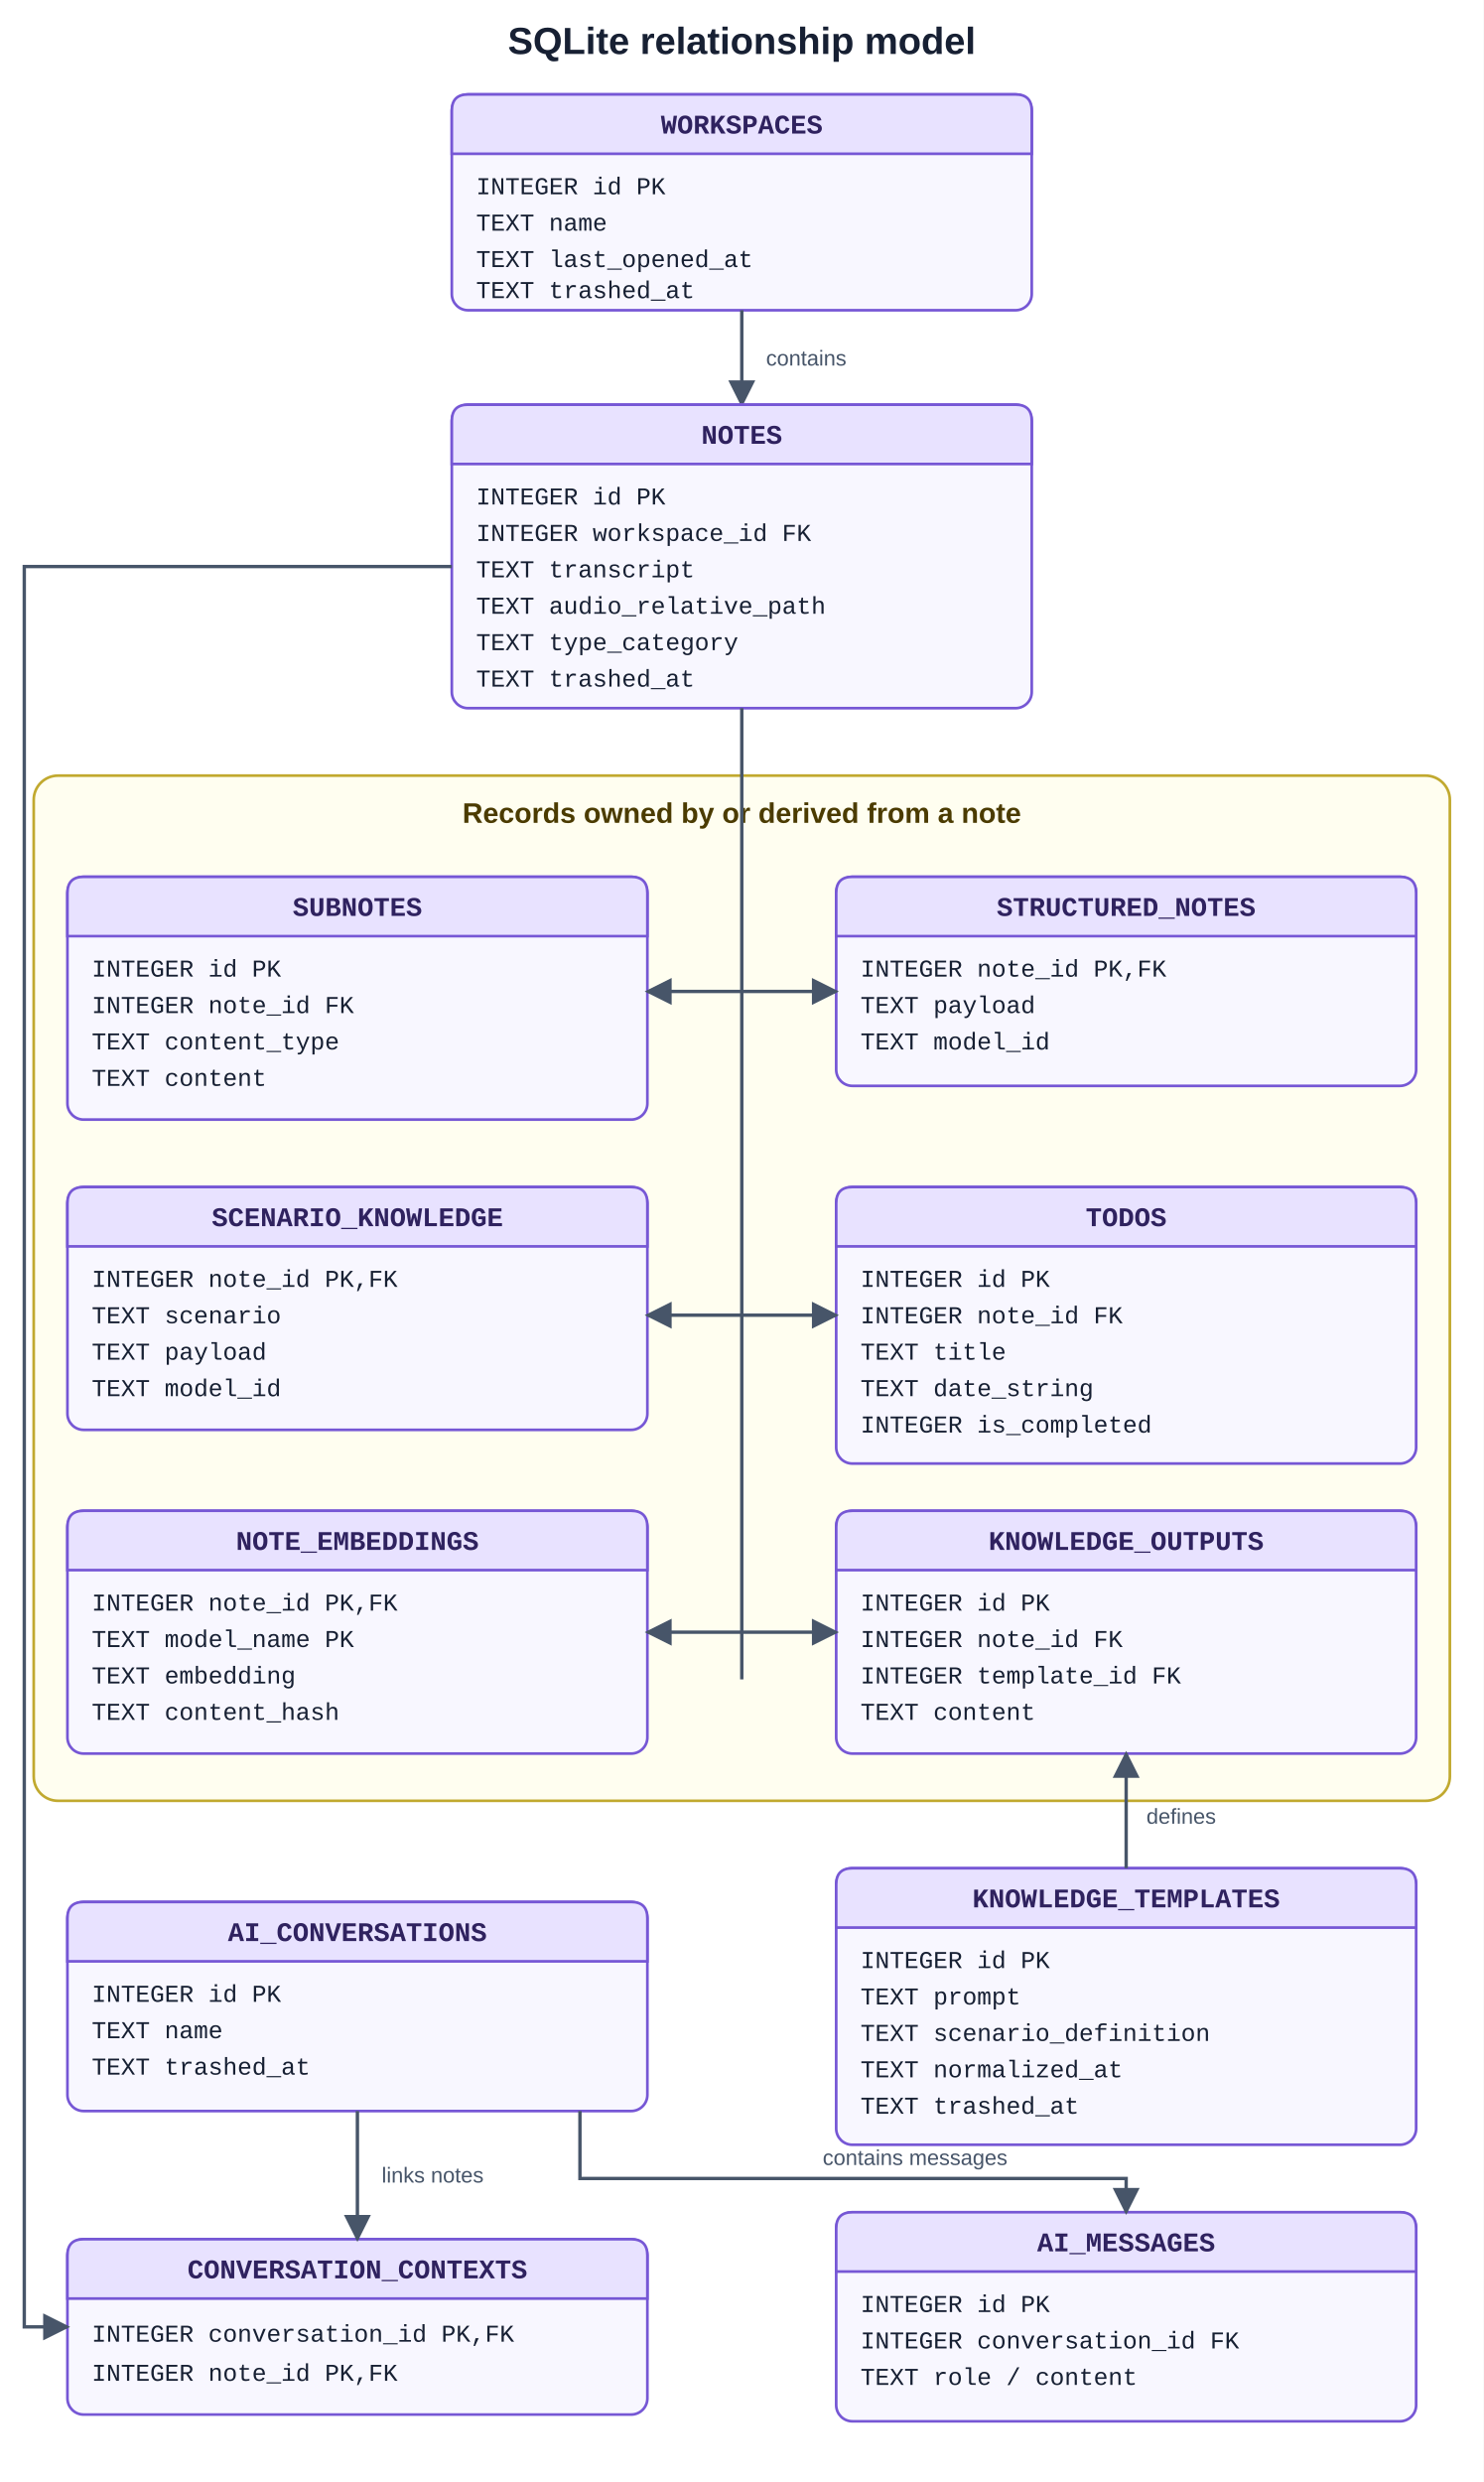
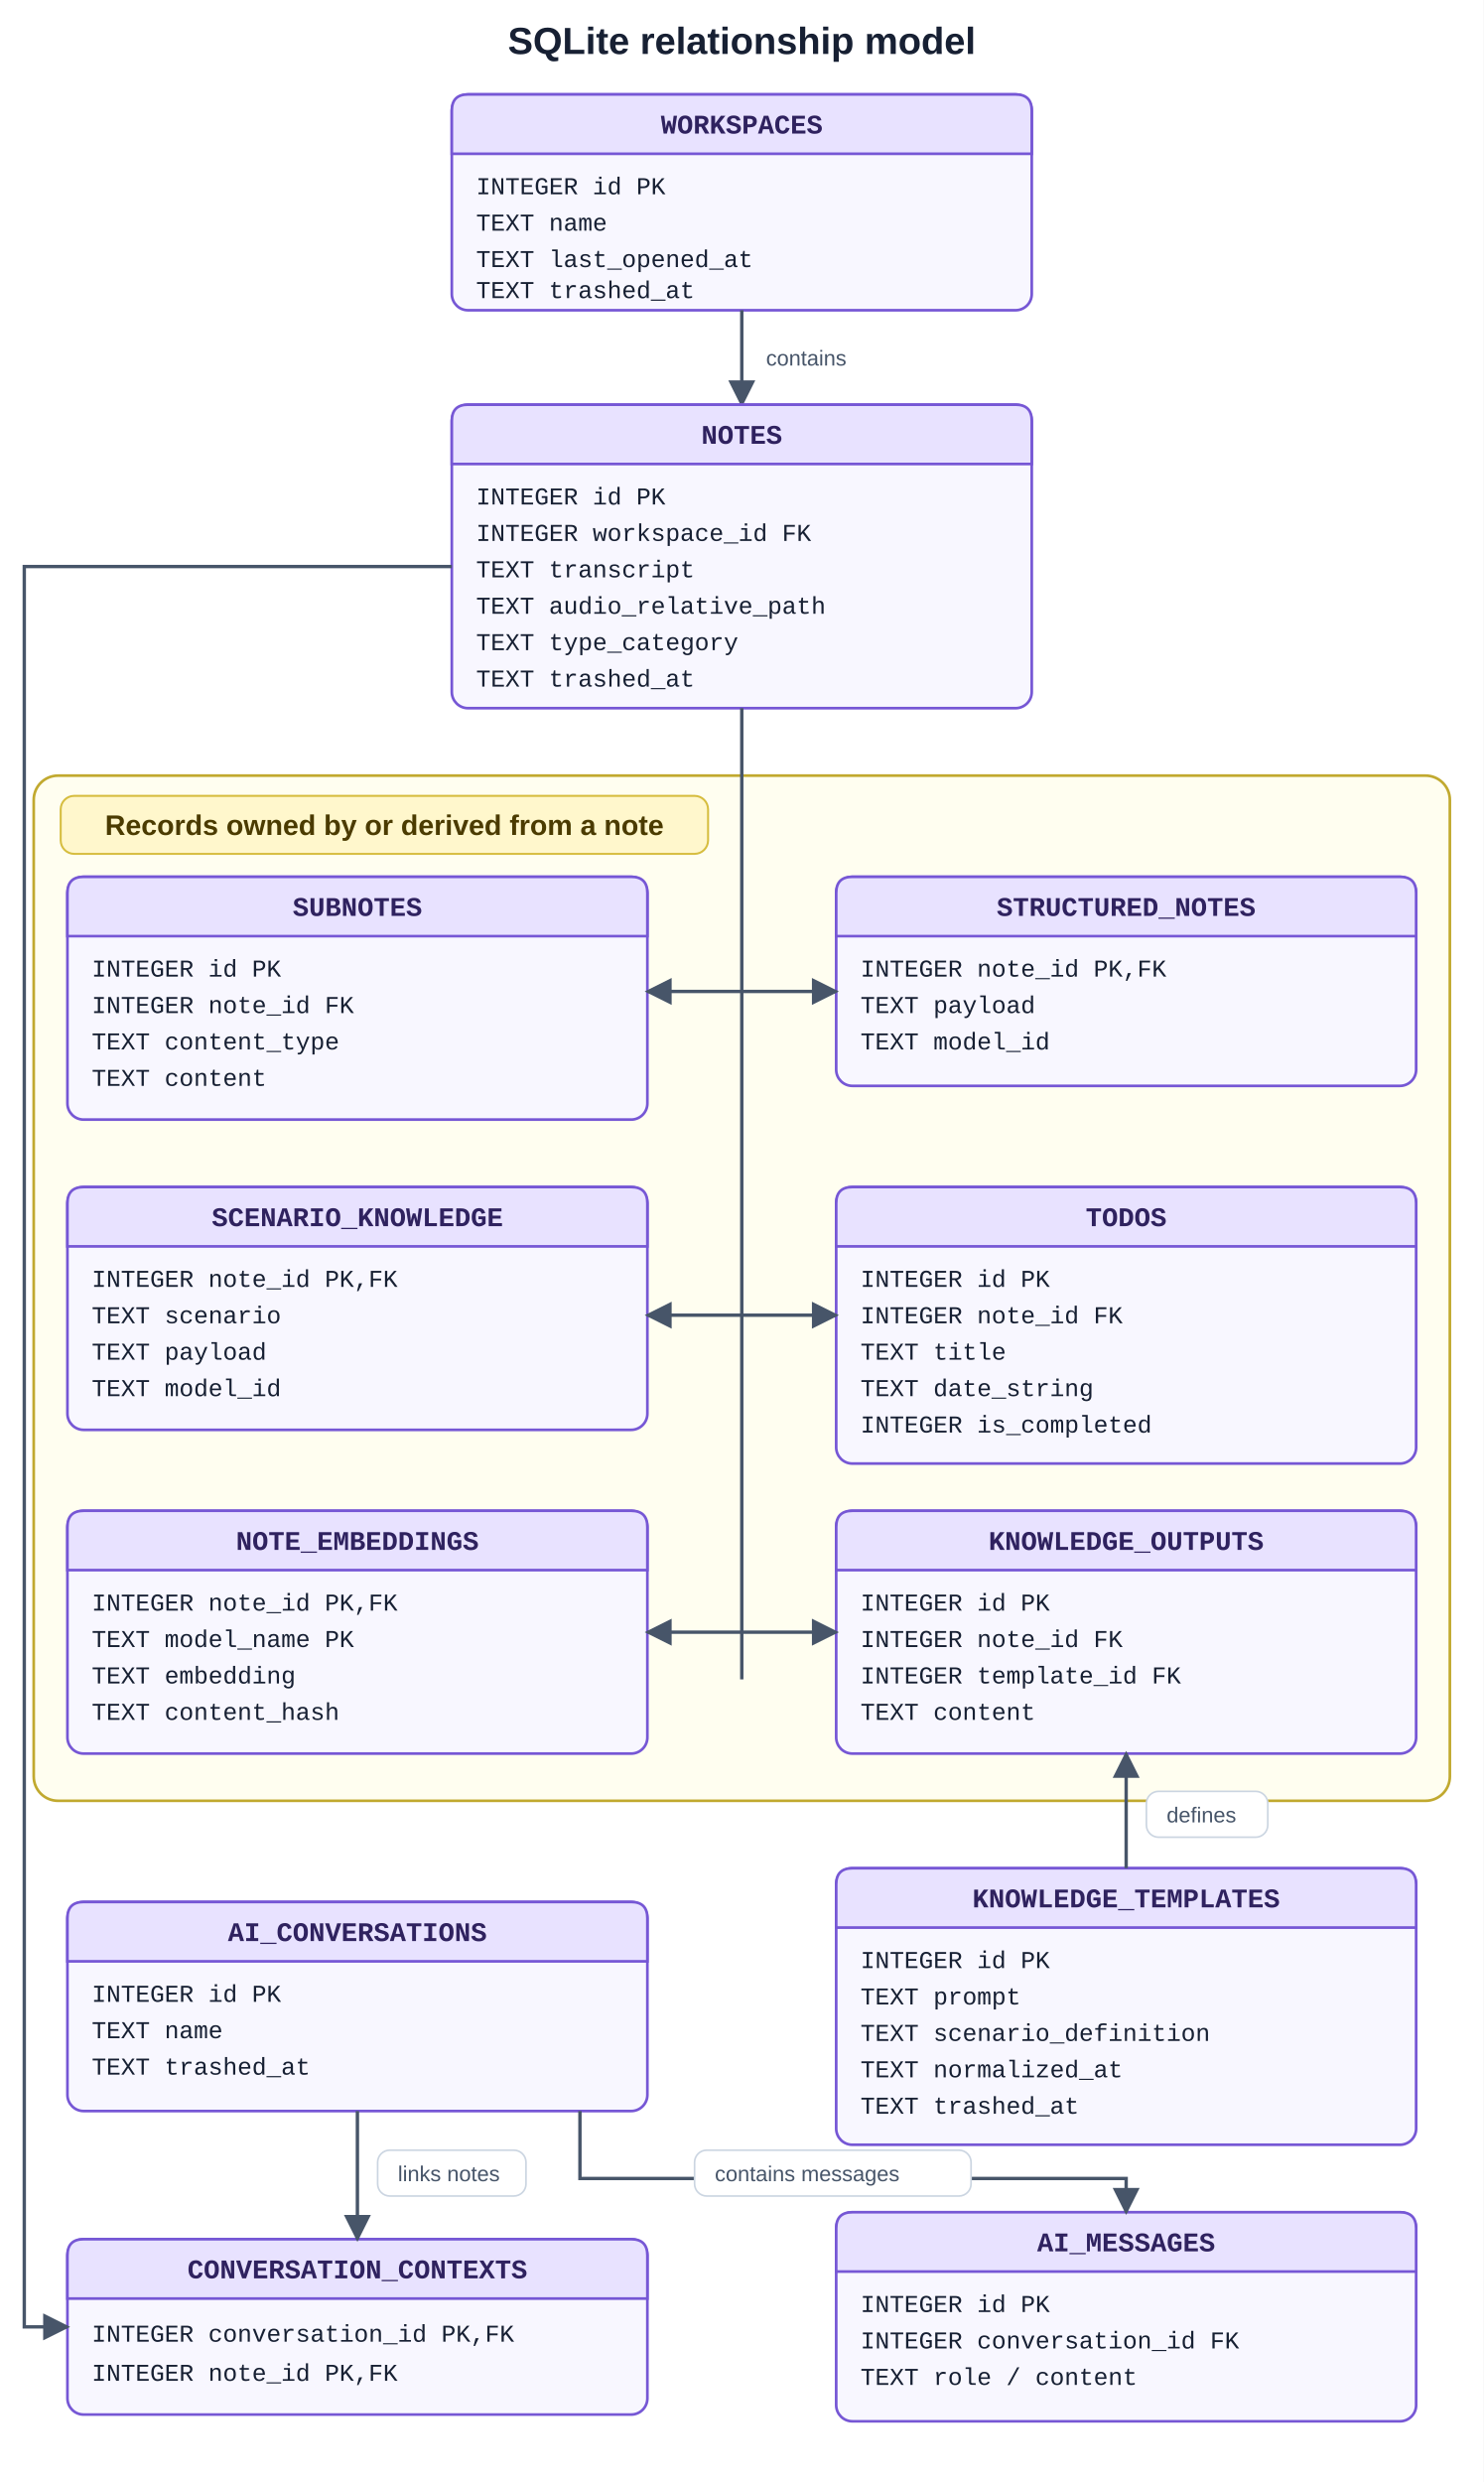
<svg xmlns="http://www.w3.org/2000/svg" viewBox="0 0 1100 1840" role="img" aria-labelledby="title desc">
  <defs>
    <marker id="arrow" viewBox="0 0 10 10" refX="9" refY="5" markerWidth="8" markerHeight="8" orient="auto-start-reverse">
      <path d="M 0 0 L 10 5 L 0 10 z" fill="#475569" />
    </marker>
    <style>
      .canvas { fill: #ffffff; }
      .group { fill: #fffef0; stroke: #c1a92f; stroke-width: 2; }
+       .group-tag { fill: #fff7cc; stroke: #d6bd3f; stroke-width: 1.5; }
+       .relation-tag { fill: #ffffff; stroke: #cbd5e1; stroke-width: 1.25; }
      .entity { fill: #f8f7ff; stroke: #7657d5; stroke-width: 2; }
      .header { fill: #e8e2ff; stroke: #7657d5; stroke-width: 2; }
      .heading { fill: #172033; font: 700 28px Arial, sans-serif; text-anchor: middle; }
      .group-title { fill: #4b3b00; font: 700 21px Arial, sans-serif; text-anchor: middle; }
      .entity-title { fill: #2f225f; font: 700 20px "Courier New", monospace; text-anchor: middle; }
      .field { fill: #172033; font: 18px "Courier New", monospace; }
      .relation { fill: #475569; font: 16px Arial, sans-serif; }
      .link { fill: none; stroke: #475569; stroke-width: 2.5; }
      .arrow { fill: none; stroke: #475569; stroke-width: 2.5; marker-end: url(#arrow); }
    </style>
  </defs>
  <rect class="canvas" width="1100" height="1840" />
  <text class="heading" x="550" y="40">SQLite relationship model</text>
  <g transform="translate(335 70)">
    <rect class="entity" width="430" height="160" rx="12" />
    <path class="header" d="M 12 0 H 418 Q 430 0 430 12 V 44 H 0 V 12 Q 0 0 12 0 Z" />
    <text class="entity-title" x="215" y="29">WORKSPACES</text>
    <text class="field" x="18" y="74">INTEGER  id              PK</text>
    <text class="field" x="18" y="101">TEXT     name</text>
    <text class="field" x="18" y="128">TEXT     last_opened_at</text>
    <text class="field" x="18" y="151">TEXT     trashed_at</text>
  </g>
  <path class="arrow" d="M 550 230 L 550 300" />
  <text class="relation" x="568" y="271">contains</text>
  <g transform="translate(335 300)">
    <rect class="entity" width="430" height="225" rx="12" />
    <path class="header" d="M 12 0 H 418 Q 430 0 430 12 V 44 H 0 V 12 Q 0 0 12 0 Z" />
    <text class="entity-title" x="215" y="29">NOTES</text>
    <text class="field" x="18" y="74">INTEGER  id                  PK</text>
    <text class="field" x="18" y="101">INTEGER  workspace_id        FK</text>
    <text class="field" x="18" y="128">TEXT     transcript</text>
    <text class="field" x="18" y="155">TEXT     audio_relative_path</text>
    <text class="field" x="18" y="182">TEXT     type_category</text>
    <text class="field" x="18" y="209">TEXT     trashed_at</text>
  </g>
  <rect class="group" x="25" y="575" width="1050" height="760" rx="18" />
-   <text class="group-title" x="550" y="610">Records owned by or derived from a note</text>
+   <rect class="group-tag" x="45" y="590" width="480" height="43" rx="10" />
+   <text class="group-title" x="285" y="619">Records owned by or derived from a note</text>
  <path class="link" d="M 550 525 L 550 1245" />
  <g transform="translate(50 650)">
    <rect class="entity" width="430" height="180" rx="12" />
    <path class="header" d="M 12 0 H 418 Q 430 0 430 12 V 44 H 0 V 12 Q 0 0 12 0 Z" />
    <text class="entity-title" x="215" y="29">SUBNOTES</text>
    <text class="field" x="18" y="74">INTEGER  id            PK</text>
    <text class="field" x="18" y="101">INTEGER  note_id       FK</text>
    <text class="field" x="18" y="128">TEXT     content_type</text>
    <text class="field" x="18" y="155">TEXT     content</text>
  </g>
  <g transform="translate(620 650)">
    <rect class="entity" width="430" height="155" rx="12" />
    <path class="header" d="M 12 0 H 418 Q 430 0 430 12 V 44 H 0 V 12 Q 0 0 12 0 Z" />
    <text class="entity-title" x="215" y="29">STRUCTURED_NOTES</text>
    <text class="field" x="18" y="74">INTEGER  note_id       PK,FK</text>
    <text class="field" x="18" y="101">TEXT     payload</text>
    <text class="field" x="18" y="128">TEXT     model_id</text>
  </g>
  <path class="arrow" d="M 550 735 L 480 735" />
  <path class="arrow" d="M 550 735 L 620 735" />
  <g transform="translate(50 880)">
    <rect class="entity" width="430" height="180" rx="12" />
    <path class="header" d="M 12 0 H 418 Q 430 0 430 12 V 44 H 0 V 12 Q 0 0 12 0 Z" />
    <text class="entity-title" x="215" y="29">SCENARIO_KNOWLEDGE</text>
    <text class="field" x="18" y="74">INTEGER  note_id       PK,FK</text>
    <text class="field" x="18" y="101">TEXT     scenario</text>
    <text class="field" x="18" y="128">TEXT     payload</text>
    <text class="field" x="18" y="155">TEXT     model_id</text>
  </g>
  <g transform="translate(620 880)">
    <rect class="entity" width="430" height="205" rx="12" />
    <path class="header" d="M 12 0 H 418 Q 430 0 430 12 V 44 H 0 V 12 Q 0 0 12 0 Z" />
    <text class="entity-title" x="215" y="29">TODOS</text>
    <text class="field" x="18" y="74">INTEGER  id              PK</text>
    <text class="field" x="18" y="101">INTEGER  note_id         FK</text>
    <text class="field" x="18" y="128">TEXT     title</text>
    <text class="field" x="18" y="155">TEXT     date_string</text>
    <text class="field" x="18" y="182">INTEGER  is_completed</text>
  </g>
  <path class="arrow" d="M 550 975 L 480 975" />
  <path class="arrow" d="M 550 975 L 620 975" />
  <g transform="translate(50 1120)">
    <rect class="entity" width="430" height="180" rx="12" />
    <path class="header" d="M 12 0 H 418 Q 430 0 430 12 V 44 H 0 V 12 Q 0 0 12 0 Z" />
    <text class="entity-title" x="215" y="29">NOTE_EMBEDDINGS</text>
    <text class="field" x="18" y="74">INTEGER  note_id       PK,FK</text>
    <text class="field" x="18" y="101">TEXT     model_name    PK</text>
    <text class="field" x="18" y="128">TEXT     embedding</text>
    <text class="field" x="18" y="155">TEXT     content_hash</text>
  </g>
  <g transform="translate(620 1120)">
    <rect class="entity" width="430" height="180" rx="12" />
    <path class="header" d="M 12 0 H 418 Q 430 0 430 12 V 44 H 0 V 12 Q 0 0 12 0 Z" />
    <text class="entity-title" x="215" y="29">KNOWLEDGE_OUTPUTS</text>
    <text class="field" x="18" y="74">INTEGER  id            PK</text>
    <text class="field" x="18" y="101">INTEGER  note_id       FK</text>
    <text class="field" x="18" y="128">INTEGER  template_id   FK</text>
    <text class="field" x="18" y="155">TEXT     content</text>
  </g>
  <path class="arrow" d="M 550 1210 L 480 1210" />
  <path class="arrow" d="M 550 1210 L 620 1210" />
  <g transform="translate(50 1410)">
    <rect class="entity" width="430" height="155" rx="12" />
    <path class="header" d="M 12 0 H 418 Q 430 0 430 12 V 44 H 0 V 12 Q 0 0 12 0 Z" />
    <text class="entity-title" x="215" y="29">AI_CONVERSATIONS</text>
    <text class="field" x="18" y="74">INTEGER  id            PK</text>
    <text class="field" x="18" y="101">TEXT     name</text>
    <text class="field" x="18" y="128">TEXT     trashed_at</text>
  </g>
  <g transform="translate(620 1385)">
    <rect class="entity" width="430" height="205" rx="12" />
    <path class="header" d="M 12 0 H 418 Q 430 0 430 12 V 44 H 0 V 12 Q 0 0 12 0 Z" />
    <text class="entity-title" x="215" y="29">KNOWLEDGE_TEMPLATES</text>
    <text class="field" x="18" y="74">INTEGER  id                    PK</text>
    <text class="field" x="18" y="101">TEXT     prompt</text>
    <text class="field" x="18" y="128">TEXT     scenario_definition</text>
    <text class="field" x="18" y="155">TEXT     normalized_at</text>
    <text class="field" x="18" y="182">TEXT     trashed_at</text>
  </g>
  <path class="arrow" d="M 835 1385 L 835 1300" />
-   <text class="relation" x="850" y="1352">defines</text>
+   <rect class="relation-tag" x="850" y="1328" width="90" height="34" rx="9" />
+   <text class="relation" x="865" y="1351">defines</text>
  <g transform="translate(50 1660)">
    <rect class="entity" width="430" height="130" rx="12" />
    <path class="header" d="M 12 0 H 418 Q 430 0 430 12 V 44 H 0 V 12 Q 0 0 12 0 Z" />
    <text class="entity-title" x="215" y="29">CONVERSATION_CONTEXTS</text>
    <text class="field" x="18" y="76">INTEGER  conversation_id   PK,FK</text>
    <text class="field" x="18" y="105">INTEGER  note_id           PK,FK</text>
  </g>
  <g transform="translate(620 1640)">
    <rect class="entity" width="430" height="155" rx="12" />
    <path class="header" d="M 12 0 H 418 Q 430 0 430 12 V 44 H 0 V 12 Q 0 0 12 0 Z" />
    <text class="entity-title" x="215" y="29">AI_MESSAGES</text>
    <text class="field" x="18" y="74">INTEGER  id                PK</text>
    <text class="field" x="18" y="101">INTEGER  conversation_id   FK</text>
    <text class="field" x="18" y="128">TEXT     role / content</text>
  </g>
  <path class="arrow" d="M 265 1565 L 265 1660" />
  <path class="arrow" d="M 430 1565 L 430 1615 L 835 1615 L 835 1640" />
-   <text class="relation" x="283" y="1618">links notes</text>
-   <text class="relation" x="610" y="1605">contains messages</text>
+   <rect class="relation-tag" x="280" y="1594" width="110" height="34" rx="9" />
+   <text class="relation" x="295" y="1617">links notes</text>
+   <rect class="relation-tag" x="515" y="1594" width="205" height="34" rx="9" />
+   <text class="relation" x="530" y="1617">contains messages</text>
  <path class="arrow" d="M 335 420 H 18 V 1725 H 50" />
</svg>
